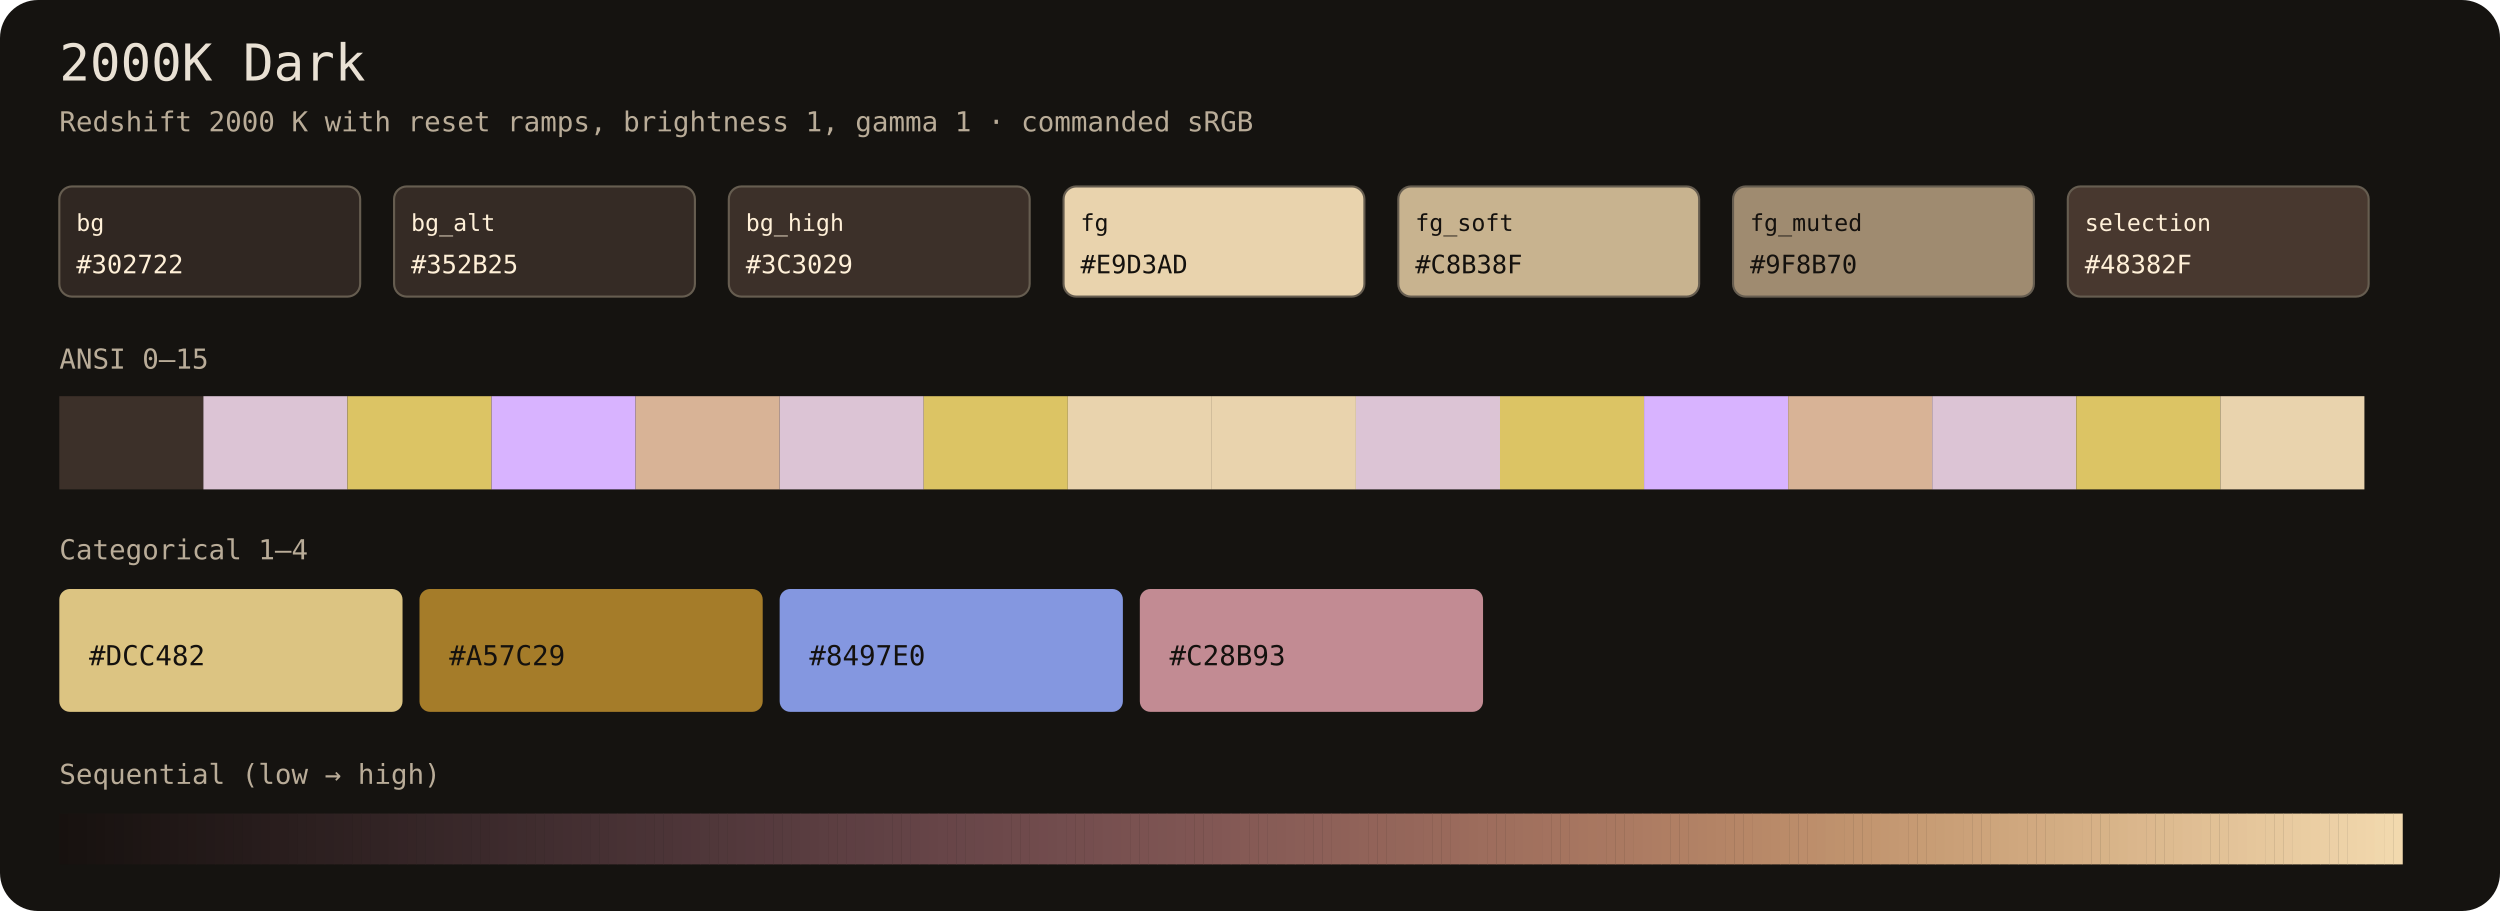
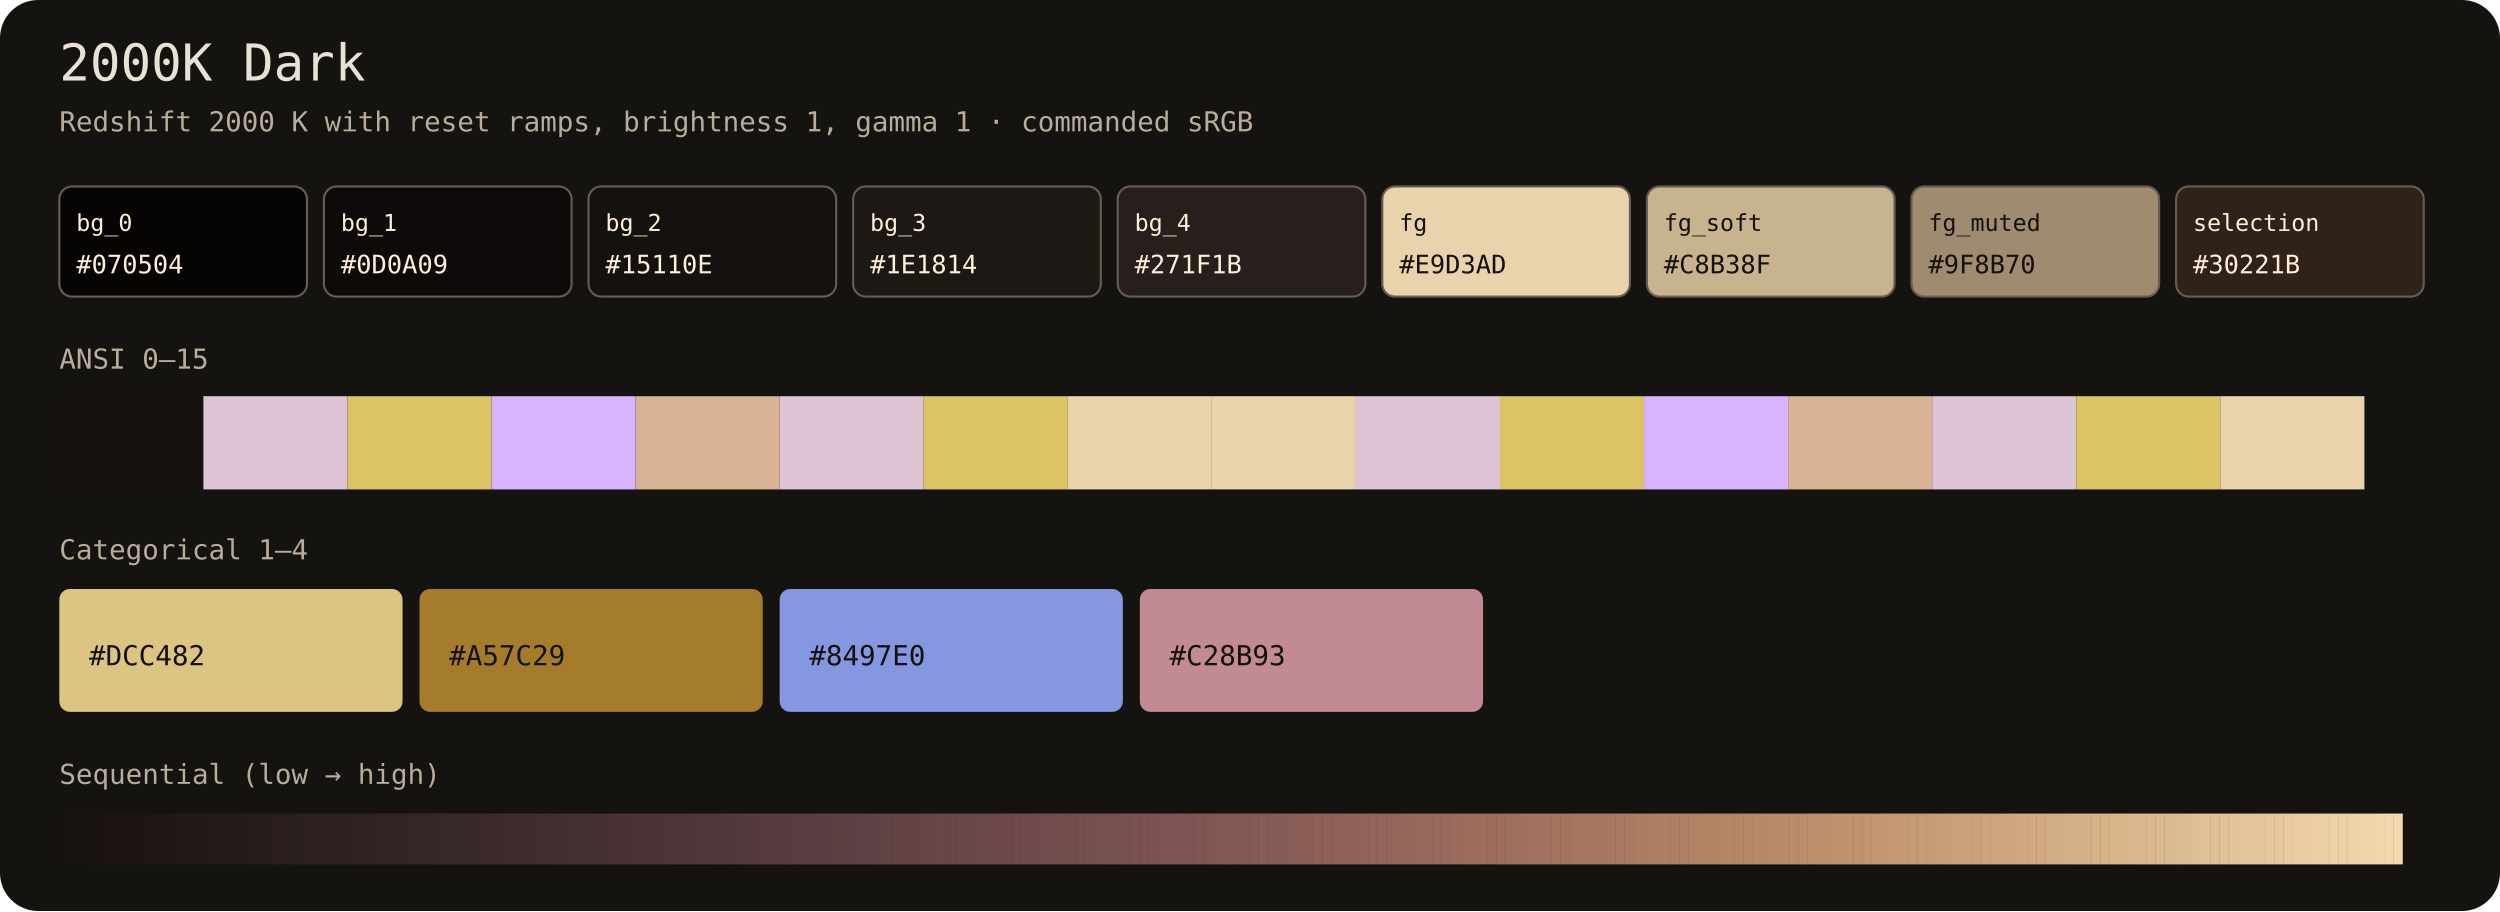
<svg xmlns="http://www.w3.org/2000/svg" width="1180" height="430" viewBox="0 0 1180 430">
  <rect width="100%" height="100%" rx="18" fill="#151310" />
  <text x="28" y="38" fill="#E9E1D4" font-size="24" font-family="ui-monospace, SFMono-Regular, Menlo, monospace">2000K Dark</text>
  <text x="28" y="62" fill="#B9AC98" font-size="13" font-family="ui-monospace, SFMono-Regular, Menlo, monospace">Redshift 2000 K with reset ramps, brightness 1, gamma 1 · commanded sRGB</text>
-   <rect x="28" y="88" width="142" height="52" rx="6" fill="#302722" stroke="#665D50" />
-   <text x="36" y="109" fill="#FFF0D8" font-size="11" font-family="ui-monospace, SFMono-Regular, Menlo, monospace">bg</text>
-   <text x="36" y="129" fill="#FFF0D8" font-size="12" font-family="ui-monospace, SFMono-Regular, Menlo, monospace">#302722</text>
-   <rect x="186" y="88" width="142" height="52" rx="6" fill="#352B25" stroke="#665D50" />
-   <text x="194" y="109" fill="#FFF0D8" font-size="11" font-family="ui-monospace, SFMono-Regular, Menlo, monospace">bg_alt</text>
-   <text x="194" y="129" fill="#FFF0D8" font-size="12" font-family="ui-monospace, SFMono-Regular, Menlo, monospace">#352B25</text>
-   <rect x="344" y="88" width="142" height="52" rx="6" fill="#3C3029" stroke="#665D50" />
-   <text x="352" y="109" fill="#FFF0D8" font-size="11" font-family="ui-monospace, SFMono-Regular, Menlo, monospace">bg_high</text>
-   <text x="352" y="129" fill="#FFF0D8" font-size="12" font-family="ui-monospace, SFMono-Regular, Menlo, monospace">#3C3029</text>
-   <rect x="502" y="88" width="142" height="52" rx="6" fill="#E9D3AD" stroke="#665D50" />
-   <text x="510" y="109" fill="#14110E" font-size="11" font-family="ui-monospace, SFMono-Regular, Menlo, monospace">fg</text>
-   <text x="510" y="129" fill="#14110E" font-size="12" font-family="ui-monospace, SFMono-Regular, Menlo, monospace">#E9D3AD</text>
-   <rect x="660" y="88" width="142" height="52" rx="6" fill="#C8B38F" stroke="#665D50" />
-   <text x="668" y="109" fill="#14110E" font-size="11" font-family="ui-monospace, SFMono-Regular, Menlo, monospace">fg_soft</text>
-   <text x="668" y="129" fill="#14110E" font-size="12" font-family="ui-monospace, SFMono-Regular, Menlo, monospace">#C8B38F</text>
-   <rect x="818" y="88" width="142" height="52" rx="6" fill="#9F8B70" stroke="#665D50" />
-   <text x="826" y="109" fill="#14110E" font-size="11" font-family="ui-monospace, SFMono-Regular, Menlo, monospace">fg_muted</text>
-   <text x="826" y="129" fill="#14110E" font-size="12" font-family="ui-monospace, SFMono-Regular, Menlo, monospace">#9F8B70</text>
-   <rect x="976" y="88" width="142" height="52" rx="6" fill="#48382F" stroke="#665D50" />
-   <text x="984" y="109" fill="#FFF0D8" font-size="11" font-family="ui-monospace, SFMono-Regular, Menlo, monospace">selection</text>
-   <text x="984" y="129" fill="#FFF0D8" font-size="12" font-family="ui-monospace, SFMono-Regular, Menlo, monospace">#48382F</text>
+   <rect x="28.00" y="88" width="116.89" height="52" rx="6" fill="#070504" stroke="#665D50" />
+   <text x="36" y="109" fill="#FFF0D8" font-size="11" font-family="ui-monospace, SFMono-Regular, Menlo, monospace">bg_0</text>
+   <text x="36" y="129" fill="#FFF0D8" font-size="12" font-family="ui-monospace, SFMono-Regular, Menlo, monospace">#070504</text>
+   <rect x="152.89" y="88" width="116.89" height="52" rx="6" fill="#0D0A09" stroke="#665D50" />
+   <text x="160.889" y="109" fill="#FFF0D8" font-size="11" font-family="ui-monospace, SFMono-Regular, Menlo, monospace">bg_1</text>
+   <text x="160.889" y="129" fill="#FFF0D8" font-size="12" font-family="ui-monospace, SFMono-Regular, Menlo, monospace">#0D0A09</text>
+   <rect x="277.78" y="88" width="116.89" height="52" rx="6" fill="#15110E" stroke="#665D50" />
+   <text x="285.778" y="109" fill="#FFF0D8" font-size="11" font-family="ui-monospace, SFMono-Regular, Menlo, monospace">bg_2</text>
+   <text x="285.778" y="129" fill="#FFF0D8" font-size="12" font-family="ui-monospace, SFMono-Regular, Menlo, monospace">#15110E</text>
+   <rect x="402.67" y="88" width="116.89" height="52" rx="6" fill="#1E1814" stroke="#665D50" />
+   <text x="410.667" y="109" fill="#FFF0D8" font-size="11" font-family="ui-monospace, SFMono-Regular, Menlo, monospace">bg_3</text>
+   <text x="410.667" y="129" fill="#FFF0D8" font-size="12" font-family="ui-monospace, SFMono-Regular, Menlo, monospace">#1E1814</text>
+   <rect x="527.56" y="88" width="116.89" height="52" rx="6" fill="#271F1B" stroke="#665D50" />
+   <text x="535.556" y="109" fill="#FFF0D8" font-size="11" font-family="ui-monospace, SFMono-Regular, Menlo, monospace">bg_4</text>
+   <text x="535.556" y="129" fill="#FFF0D8" font-size="12" font-family="ui-monospace, SFMono-Regular, Menlo, monospace">#271F1B</text>
+   <rect x="652.44" y="88" width="116.89" height="52" rx="6" fill="#E9D3AD" stroke="#665D50" />
+   <text x="660.444" y="109" fill="#14110E" font-size="11" font-family="ui-monospace, SFMono-Regular, Menlo, monospace">fg</text>
+   <text x="660.444" y="129" fill="#14110E" font-size="12" font-family="ui-monospace, SFMono-Regular, Menlo, monospace">#E9D3AD</text>
+   <rect x="777.33" y="88" width="116.89" height="52" rx="6" fill="#C8B38F" stroke="#665D50" />
+   <text x="785.333" y="109" fill="#14110E" font-size="11" font-family="ui-monospace, SFMono-Regular, Menlo, monospace">fg_soft</text>
+   <text x="785.333" y="129" fill="#14110E" font-size="12" font-family="ui-monospace, SFMono-Regular, Menlo, monospace">#C8B38F</text>
+   <rect x="902.22" y="88" width="116.89" height="52" rx="6" fill="#9F8B70" stroke="#665D50" />
+   <text x="910.222" y="109" fill="#14110E" font-size="11" font-family="ui-monospace, SFMono-Regular, Menlo, monospace">fg_muted</text>
+   <text x="910.222" y="129" fill="#14110E" font-size="12" font-family="ui-monospace, SFMono-Regular, Menlo, monospace">#9F8B70</text>
+   <rect x="1027.11" y="88" width="116.89" height="52" rx="6" fill="#30221B" stroke="#665D50" />
+   <text x="1035.111" y="109" fill="#FFF0D8" font-size="11" font-family="ui-monospace, SFMono-Regular, Menlo, monospace">selection</text>
+   <text x="1035.111" y="129" fill="#FFF0D8" font-size="12" font-family="ui-monospace, SFMono-Regular, Menlo, monospace">#30221B</text>
  <text x="28" y="174" fill="#B9AC98" font-size="13" font-family="ui-monospace, SFMono-Regular, Menlo, monospace">ANSI 0–15</text>
-   <rect x="28" y="187" width="68" height="44" fill="#3C3029" />
+   <rect x="28" y="187" width="68" height="44" fill="#15110E" />
  <rect x="96" y="187" width="68" height="44" fill="#DCC4D5" />
  <rect x="164" y="187" width="68" height="44" fill="#DCC464" />
  <rect x="232" y="187" width="68" height="44" fill="#D8B3FF" />
  <rect x="300" y="187" width="68" height="44" fill="#D8B396" />
  <rect x="368" y="187" width="68" height="44" fill="#DCC4D5" />
  <rect x="436" y="187" width="68" height="44" fill="#DCC464" />
  <rect x="504" y="187" width="68" height="44" fill="#E9D3AD" />
  <rect x="572" y="187" width="68" height="44" fill="#E9D3AD" />
  <rect x="640" y="187" width="68" height="44" fill="#DCC4D5" />
  <rect x="708" y="187" width="68" height="44" fill="#DCC464" />
  <rect x="776" y="187" width="68" height="44" fill="#D8B3FF" />
  <rect x="844" y="187" width="68" height="44" fill="#D8B396" />
  <rect x="912" y="187" width="68" height="44" fill="#DCC4D5" />
  <rect x="980" y="187" width="68" height="44" fill="#DCC464" />
  <rect x="1048" y="187" width="68" height="44" fill="#E9D3AD" />
  <text x="28" y="264" fill="#B9AC98" font-size="13" font-family="ui-monospace, SFMono-Regular, Menlo, monospace">Categorical 1–4</text>
  <rect x="28" y="278" width="162" height="58" rx="5" fill="#DCC482" />
  <text x="42" y="314" fill="#14110E" font-size="13" font-family="ui-monospace, SFMono-Regular, Menlo, monospace">#DCC482</text>
  <rect x="198" y="278" width="162" height="58" rx="5" fill="#A57C29" />
  <text x="212" y="314" fill="#14110E" font-size="13" font-family="ui-monospace, SFMono-Regular, Menlo, monospace">#A57C29</text>
  <rect x="368" y="278" width="162" height="58" rx="5" fill="#8497E0" />
  <text x="382" y="314" fill="#14110E" font-size="13" font-family="ui-monospace, SFMono-Regular, Menlo, monospace">#8497E0</text>
  <rect x="538" y="278" width="162" height="58" rx="5" fill="#C28B93" />
  <text x="552" y="314" fill="#14110E" font-size="13" font-family="ui-monospace, SFMono-Regular, Menlo, monospace">#C28B93</text>
  <text x="28" y="370" fill="#B9AC98" font-size="13" font-family="ui-monospace, SFMono-Regular, Menlo, monospace">Sequential (low → high)</text>
  <rect x="28.00" y="384" width="4.5" height="24" fill="#17110F" />
  <rect x="32.32" y="384" width="4.5" height="24" fill="#181210" />
  <rect x="36.64" y="384" width="4.5" height="24" fill="#181210" />
  <rect x="40.96" y="384" width="4.5" height="24" fill="#191311" />
  <rect x="45.28" y="384" width="4.5" height="24" fill="#1A1311" />
  <rect x="49.60" y="384" width="4.5" height="24" fill="#1B1412" />
  <rect x="53.92" y="384" width="4.5" height="24" fill="#1B1413" />
  <rect x="58.24" y="384" width="4.5" height="24" fill="#1C1513" />
  <rect x="62.56" y="384" width="4.5" height="24" fill="#1D1514" />
  <rect x="66.88" y="384" width="4.5" height="24" fill="#1E1614" />
  <rect x="71.20" y="384" width="4.5" height="24" fill="#1F1615" />
  <rect x="75.52" y="384" width="4.5" height="24" fill="#1F1716" />
  <rect x="79.84" y="384" width="4.5" height="24" fill="#201716" />
  <rect x="84.16" y="384" width="4.5" height="24" fill="#211817" />
  <rect x="88.48" y="384" width="4.5" height="24" fill="#221817" />
  <rect x="92.80" y="384" width="4.5" height="24" fill="#221918" />
  <rect x="97.12" y="384" width="4.5" height="24" fill="#231919" />
  <rect x="101.44" y="384" width="4.5" height="24" fill="#241A19" />
  <rect x="105.76" y="384" width="4.5" height="24" fill="#251A1A" />
  <rect x="110.08" y="384" width="4.5" height="24" fill="#251B1A" />
  <rect x="114.40" y="384" width="4.5" height="24" fill="#261B1B" />
  <rect x="118.72" y="384" width="4.5" height="24" fill="#271C1C" />
  <rect x="123.04" y="384" width="4.5" height="24" fill="#281C1C" />
  <rect x="127.36" y="384" width="4.5" height="24" fill="#291D1D" />
  <rect x="131.68" y="384" width="4.5" height="24" fill="#291D1D" />
  <rect x="136.00" y="384" width="4.5" height="24" fill="#2A1E1E" />
  <rect x="140.32" y="384" width="4.5" height="24" fill="#2B1F1F" />
  <rect x="144.64" y="384" width="4.5" height="24" fill="#2C1F1F" />
  <rect x="148.96" y="384" width="4.5" height="24" fill="#2D2020" />
  <rect x="153.28" y="384" width="4.5" height="24" fill="#2D2021" />
  <rect x="157.60" y="384" width="4.5" height="24" fill="#2E2121" />
  <rect x="161.92" y="384" width="4.5" height="24" fill="#2F2122" />
  <rect x="166.24" y="384" width="4.5" height="24" fill="#302222" />
  <rect x="170.56" y="384" width="4.5" height="24" fill="#312223" />
  <rect x="174.88" y="384" width="4.5" height="24" fill="#312324" />
  <rect x="179.20" y="384" width="4.5" height="24" fill="#322324" />
  <rect x="183.52" y="384" width="4.5" height="24" fill="#332425" />
  <rect x="187.84" y="384" width="4.5" height="24" fill="#342426" />
  <rect x="192.16" y="384" width="4.5" height="24" fill="#352526" />
  <rect x="196.48" y="384" width="4.5" height="24" fill="#352627" />
  <rect x="200.80" y="384" width="4.5" height="24" fill="#362628" />
  <rect x="205.12" y="384" width="4.5" height="24" fill="#372728" />
  <rect x="209.44" y="384" width="4.5" height="24" fill="#382729" />
  <rect x="213.76" y="384" width="4.5" height="24" fill="#392829" />
  <rect x="218.08" y="384" width="4.5" height="24" fill="#39282A" />
  <rect x="222.40" y="384" width="4.5" height="24" fill="#3A292B" />
  <rect x="226.72" y="384" width="4.5" height="24" fill="#3B292B" />
  <rect x="231.04" y="384" width="4.5" height="24" fill="#3C2A2C" />
  <rect x="235.36" y="384" width="4.5" height="24" fill="#3D2A2D" />
  <rect x="239.68" y="384" width="4.5" height="24" fill="#3E2B2D" />
  <rect x="244.00" y="384" width="4.5" height="24" fill="#3E2C2E" />
  <rect x="248.32" y="384" width="4.5" height="24" fill="#3F2C2E" />
  <rect x="252.64" y="384" width="4.5" height="24" fill="#402D2F" />
  <rect x="256.96" y="384" width="4.5" height="24" fill="#412D30" />
  <rect x="261.28" y="384" width="4.5" height="24" fill="#422E30" />
  <rect x="265.60" y="384" width="4.5" height="24" fill="#432E31" />
  <rect x="269.92" y="384" width="4.5" height="24" fill="#442F31" />
  <rect x="274.24" y="384" width="4.5" height="24" fill="#442F32" />
  <rect x="278.56" y="384" width="4.5" height="24" fill="#453033" />
  <rect x="282.88" y="384" width="4.5" height="24" fill="#463033" />
  <rect x="287.20" y="384" width="4.5" height="24" fill="#473134" />
  <rect x="291.52" y="384" width="4.5" height="24" fill="#483234" />
  <rect x="295.84" y="384" width="4.5" height="24" fill="#493235" />
  <rect x="300.16" y="384" width="4.5" height="24" fill="#493336" />
  <rect x="304.48" y="384" width="4.5" height="24" fill="#4A3336" />
  <rect x="308.80" y="384" width="4.5" height="24" fill="#4B3437" />
  <rect x="313.12" y="384" width="4.5" height="24" fill="#4C3437" />
  <rect x="317.44" y="384" width="4.5" height="24" fill="#4D3538" />
  <rect x="321.76" y="384" width="4.5" height="24" fill="#4E3539" />
  <rect x="326.08" y="384" width="4.5" height="24" fill="#4F3639" />
  <rect x="330.40" y="384" width="4.5" height="24" fill="#4F373A" />
  <rect x="334.72" y="384" width="4.5" height="24" fill="#50373A" />
  <rect x="339.04" y="384" width="4.5" height="24" fill="#51383B" />
  <rect x="343.36" y="384" width="4.5" height="24" fill="#52383B" />
  <rect x="347.68" y="384" width="4.5" height="24" fill="#53393C" />
  <rect x="352.00" y="384" width="4.5" height="24" fill="#54393D" />
  <rect x="356.32" y="384" width="4.5" height="24" fill="#553A3D" />
  <rect x="360.64" y="384" width="4.5" height="24" fill="#563A3E" />
  <rect x="364.96" y="384" width="4.5" height="24" fill="#563B3E" />
  <rect x="369.28" y="384" width="4.5" height="24" fill="#573C3F" />
  <rect x="373.60" y="384" width="4.5" height="24" fill="#583C3F" />
  <rect x="377.92" y="384" width="4.5" height="24" fill="#593D40" />
  <rect x="382.24" y="384" width="4.5" height="24" fill="#5A3D40" />
  <rect x="386.56" y="384" width="4.5" height="24" fill="#5B3E41" />
  <rect x="390.88" y="384" width="4.5" height="24" fill="#5C3E41" />
  <rect x="395.20" y="384" width="4.5" height="24" fill="#5D3F42" />
  <rect x="399.52" y="384" width="4.5" height="24" fill="#5E3F43" />
  <rect x="403.84" y="384" width="4.5" height="24" fill="#5E4043" />
  <rect x="408.16" y="384" width="4.5" height="24" fill="#5F4044" />
  <rect x="412.48" y="384" width="4.5" height="24" fill="#604144" />
  <rect x="416.80" y="384" width="4.5" height="24" fill="#614245" />
  <rect x="421.12" y="384" width="4.5" height="24" fill="#624245" />
  <rect x="425.44" y="384" width="4.5" height="24" fill="#634346" />
  <rect x="429.76" y="384" width="4.5" height="24" fill="#644346" />
  <rect x="434.08" y="384" width="4.5" height="24" fill="#654447" />
  <rect x="438.40" y="384" width="4.5" height="24" fill="#664447" />
  <rect x="442.72" y="384" width="4.5" height="24" fill="#674548" />
  <rect x="447.04" y="384" width="4.5" height="24" fill="#684548" />
  <rect x="451.36" y="384" width="4.5" height="24" fill="#684649" />
  <rect x="455.68" y="384" width="4.5" height="24" fill="#694749" />
  <rect x="460.00" y="384" width="4.5" height="24" fill="#6A474A" />
  <rect x="464.32" y="384" width="4.5" height="24" fill="#6B484A" />
  <rect x="468.64" y="384" width="4.5" height="24" fill="#6C484A" />
  <rect x="472.96" y="384" width="4.5" height="24" fill="#6D494B" />
  <rect x="477.28" y="384" width="4.5" height="24" fill="#6E4A4B" />
  <rect x="481.60" y="384" width="4.5" height="24" fill="#6F4A4C" />
  <rect x="485.92" y="384" width="4.5" height="24" fill="#704B4C" />
  <rect x="490.24" y="384" width="4.5" height="24" fill="#714B4D" />
  <rect x="494.56" y="384" width="4.5" height="24" fill="#714C4D" />
  <rect x="498.88" y="384" width="4.5" height="24" fill="#724D4E" />
  <rect x="503.20" y="384" width="4.5" height="24" fill="#734D4E" />
  <rect x="507.52" y="384" width="4.5" height="24" fill="#744E4E" />
  <rect x="511.84" y="384" width="4.5" height="24" fill="#754E4F" />
  <rect x="516.16" y="384" width="4.5" height="24" fill="#764F4F" />
  <rect x="520.48" y="384" width="4.5" height="24" fill="#775050" />
  <rect x="524.80" y="384" width="4.5" height="24" fill="#785050" />
  <rect x="529.12" y="384" width="4.5" height="24" fill="#795150" />
  <rect x="533.44" y="384" width="4.5" height="24" fill="#7A5251" />
  <rect x="537.76" y="384" width="4.5" height="24" fill="#7B5251" />
  <rect x="542.08" y="384" width="4.5" height="24" fill="#7C5352" />
  <rect x="546.40" y="384" width="4.5" height="24" fill="#7C5452" />
  <rect x="550.72" y="384" width="4.5" height="24" fill="#7D5452" />
  <rect x="555.04" y="384" width="4.5" height="24" fill="#7E5553" />
  <rect x="559.36" y="384" width="4.5" height="24" fill="#7F5553" />
  <rect x="563.68" y="384" width="4.5" height="24" fill="#805653" />
  <rect x="568.00" y="384" width="4.5" height="24" fill="#815754" />
  <rect x="572.32" y="384" width="4.5" height="24" fill="#825754" />
  <rect x="576.64" y="384" width="4.5" height="24" fill="#835855" />
  <rect x="580.96" y="384" width="4.5" height="24" fill="#845955" />
  <rect x="585.28" y="384" width="4.5" height="24" fill="#855A55" />
  <rect x="589.60" y="384" width="4.5" height="24" fill="#865A55" />
  <rect x="593.92" y="384" width="4.5" height="24" fill="#875B56" />
  <rect x="598.24" y="384" width="4.5" height="24" fill="#875C56" />
  <rect x="602.56" y="384" width="4.5" height="24" fill="#885C56" />
  <rect x="606.88" y="384" width="4.5" height="24" fill="#895D57" />
  <rect x="611.20" y="384" width="4.5" height="24" fill="#8A5E57" />
  <rect x="615.52" y="384" width="4.5" height="24" fill="#8B5E57" />
  <rect x="619.84" y="384" width="4.5" height="24" fill="#8C5F58" />
  <rect x="624.16" y="384" width="4.5" height="24" fill="#8D6058" />
  <rect x="628.48" y="384" width="4.5" height="24" fill="#8E6158" />
  <rect x="632.80" y="384" width="4.5" height="24" fill="#8F6158" />
  <rect x="637.12" y="384" width="4.5" height="24" fill="#906259" />
  <rect x="641.44" y="384" width="4.5" height="24" fill="#916359" />
  <rect x="645.76" y="384" width="4.5" height="24" fill="#926359" />
  <rect x="650.08" y="384" width="4.5" height="24" fill="#936459" />
  <rect x="654.40" y="384" width="4.5" height="24" fill="#93655A" />
  <rect x="658.72" y="384" width="4.5" height="24" fill="#94665A" />
  <rect x="663.04" y="384" width="4.5" height="24" fill="#95665A" />
  <rect x="667.36" y="384" width="4.5" height="24" fill="#96675B" />
  <rect x="671.68" y="384" width="4.5" height="24" fill="#97685B" />
  <rect x="676.00" y="384" width="4.5" height="24" fill="#98695B" />
  <rect x="680.32" y="384" width="4.5" height="24" fill="#99695B" />
  <rect x="684.64" y="384" width="4.5" height="24" fill="#9A6A5C" />
  <rect x="688.96" y="384" width="4.5" height="24" fill="#9B6B5C" />
  <rect x="693.28" y="384" width="4.5" height="24" fill="#9C6C5C" />
  <rect x="697.60" y="384" width="4.5" height="24" fill="#9D6D5D" />
  <rect x="701.92" y="384" width="4.5" height="24" fill="#9E6D5D" />
  <rect x="706.24" y="384" width="4.5" height="24" fill="#9E6E5D" />
  <rect x="710.56" y="384" width="4.5" height="24" fill="#9F6F5D" />
  <rect x="714.88" y="384" width="4.5" height="24" fill="#A0705E" />
  <rect x="719.20" y="384" width="4.5" height="24" fill="#A1715E" />
  <rect x="723.52" y="384" width="4.5" height="24" fill="#A2715E" />
  <rect x="727.84" y="384" width="4.5" height="24" fill="#A3725F" />
  <rect x="732.16" y="384" width="4.5" height="24" fill="#A4735F" />
  <rect x="736.48" y="384" width="4.5" height="24" fill="#A5745F" />
  <rect x="740.80" y="384" width="4.5" height="24" fill="#A67560" />
  <rect x="745.12" y="384" width="4.5" height="24" fill="#A77660" />
  <rect x="749.44" y="384" width="4.5" height="24" fill="#A87760" />
  <rect x="753.76" y="384" width="4.5" height="24" fill="#A87761" />
  <rect x="758.08" y="384" width="4.5" height="24" fill="#A97861" />
  <rect x="762.40" y="384" width="4.5" height="24" fill="#AA7961" />
  <rect x="766.72" y="384" width="4.5" height="24" fill="#AB7A62" />
  <rect x="771.04" y="384" width="4.5" height="24" fill="#AC7B62" />
  <rect x="775.36" y="384" width="4.5" height="24" fill="#AD7C63" />
  <rect x="779.68" y="384" width="4.5" height="24" fill="#AE7D63" />
  <rect x="784.00" y="384" width="4.5" height="24" fill="#AF7E63" />
  <rect x="788.32" y="384" width="4.5" height="24" fill="#B07F64" />
  <rect x="792.64" y="384" width="4.5" height="24" fill="#B18064" />
  <rect x="796.96" y="384" width="4.5" height="24" fill="#B18165" />
  <rect x="801.28" y="384" width="4.5" height="24" fill="#B28265" />
  <rect x="805.60" y="384" width="4.5" height="24" fill="#B38365" />
  <rect x="809.92" y="384" width="4.5" height="24" fill="#B48466" />
  <rect x="814.24" y="384" width="4.5" height="24" fill="#B58566" />
  <rect x="818.56" y="384" width="4.5" height="24" fill="#B68667" />
  <rect x="822.88" y="384" width="4.5" height="24" fill="#B78767" />
  <rect x="827.20" y="384" width="4.5" height="24" fill="#B78868" />
  <rect x="831.52" y="384" width="4.5" height="24" fill="#B88968" />
  <rect x="835.84" y="384" width="4.5" height="24" fill="#B98A69" />
  <rect x="840.16" y="384" width="4.5" height="24" fill="#BA8B69" />
  <rect x="844.48" y="384" width="4.5" height="24" fill="#BB8C6A" />
  <rect x="848.80" y="384" width="4.5" height="24" fill="#BC8D6B" />
  <rect x="853.12" y="384" width="4.5" height="24" fill="#BD8E6B" />
  <rect x="857.44" y="384" width="4.5" height="24" fill="#BD8F6C" />
  <rect x="861.76" y="384" width="4.5" height="24" fill="#BE916D" />
  <rect x="866.08" y="384" width="4.5" height="24" fill="#BF926D" />
  <rect x="870.40" y="384" width="4.5" height="24" fill="#C0936E" />
  <rect x="874.72" y="384" width="4.5" height="24" fill="#C1946F" />
  <rect x="879.04" y="384" width="4.5" height="24" fill="#C2956F" />
  <rect x="883.36" y="384" width="4.5" height="24" fill="#C39670" />
  <rect x="887.68" y="384" width="4.5" height="24" fill="#C39771" />
  <rect x="892.00" y="384" width="4.5" height="24" fill="#C49872" />
  <rect x="896.32" y="384" width="4.5" height="24" fill="#C59973" />
  <rect x="900.64" y="384" width="4.5" height="24" fill="#C69A73" />
  <rect x="904.96" y="384" width="4.5" height="24" fill="#C79C74" />
  <rect x="909.28" y="384" width="4.5" height="24" fill="#C89D75" />
  <rect x="913.60" y="384" width="4.5" height="24" fill="#C89E76" />
  <rect x="917.92" y="384" width="4.5" height="24" fill="#C99F77" />
  <rect x="922.24" y="384" width="4.5" height="24" fill="#CAA078" />
  <rect x="926.56" y="384" width="4.5" height="24" fill="#CBA179" />
  <rect x="930.88" y="384" width="4.5" height="24" fill="#CCA27A" />
  <rect x="935.20" y="384" width="4.5" height="24" fill="#CDA47B" />
  <rect x="939.52" y="384" width="4.5" height="24" fill="#CDA57C" />
  <rect x="943.84" y="384" width="4.5" height="24" fill="#CEA67D" />
  <rect x="948.16" y="384" width="4.5" height="24" fill="#CFA77E" />
  <rect x="952.48" y="384" width="4.5" height="24" fill="#D0A87F" />
  <rect x="956.80" y="384" width="4.5" height="24" fill="#D1A980" />
  <rect x="961.12" y="384" width="4.5" height="24" fill="#D2AA81" />
  <rect x="965.44" y="384" width="4.5" height="24" fill="#D2AC82" />
  <rect x="969.76" y="384" width="4.5" height="24" fill="#D3AD83" />
  <rect x="974.08" y="384" width="4.5" height="24" fill="#D4AE84" />
  <rect x="978.40" y="384" width="4.5" height="24" fill="#D5AF85" />
  <rect x="982.72" y="384" width="4.5" height="24" fill="#D6B086" />
  <rect x="987.04" y="384" width="4.5" height="24" fill="#D7B187" />
  <rect x="991.36" y="384" width="4.5" height="24" fill="#D7B388" />
  <rect x="995.68" y="384" width="4.5" height="24" fill="#D8B489" />
  <rect x="1000.00" y="384" width="4.5" height="24" fill="#D9B58A" />
  <rect x="1004.32" y="384" width="4.5" height="24" fill="#DAB68C" />
  <rect x="1008.64" y="384" width="4.5" height="24" fill="#DBB78D" />
  <rect x="1012.96" y="384" width="4.5" height="24" fill="#DCB88E" />
  <rect x="1017.28" y="384" width="4.5" height="24" fill="#DCBA8F" />
  <rect x="1021.60" y="384" width="4.5" height="24" fill="#DDBB90" />
  <rect x="1025.92" y="384" width="4.5" height="24" fill="#DEBC91" />
  <rect x="1030.24" y="384" width="4.5" height="24" fill="#DFBD93" />
  <rect x="1034.56" y="384" width="4.5" height="24" fill="#E0BE94" />
  <rect x="1038.88" y="384" width="4.5" height="24" fill="#E1C095" />
  <rect x="1043.20" y="384" width="4.5" height="24" fill="#E1C196" />
  <rect x="1047.52" y="384" width="4.5" height="24" fill="#E2C297" />
  <rect x="1051.84" y="384" width="4.5" height="24" fill="#E3C399" />
  <rect x="1056.16" y="384" width="4.5" height="24" fill="#E4C49A" />
  <rect x="1060.48" y="384" width="4.5" height="24" fill="#E5C69B" />
  <rect x="1064.80" y="384" width="4.5" height="24" fill="#E6C79C" />
  <rect x="1069.12" y="384" width="4.5" height="24" fill="#E6C89D" />
  <rect x="1073.44" y="384" width="4.5" height="24" fill="#E7C99E" />
  <rect x="1077.76" y="384" width="4.5" height="24" fill="#E8CAA0" />
  <rect x="1082.08" y="384" width="4.5" height="24" fill="#E9CCA1" />
  <rect x="1086.40" y="384" width="4.5" height="24" fill="#EACDA2" />
  <rect x="1090.72" y="384" width="4.5" height="24" fill="#EBCEA3" />
  <rect x="1095.04" y="384" width="4.5" height="24" fill="#EBCFA4" />
  <rect x="1099.36" y="384" width="4.5" height="24" fill="#ECD0A6" />
  <rect x="1103.68" y="384" width="4.5" height="24" fill="#EDD2A7" />
  <rect x="1108.00" y="384" width="4.5" height="24" fill="#EED3A8" />
  <rect x="1112.32" y="384" width="4.5" height="24" fill="#EFD4A9" />
  <rect x="1116.64" y="384" width="4.5" height="24" fill="#F0D5AA" />
  <rect x="1120.96" y="384" width="4.5" height="24" fill="#F0D7AC" />
  <rect x="1125.28" y="384" width="4.5" height="24" fill="#F1D8AD" />
  <rect x="1129.60" y="384" width="4.5" height="24" fill="#F2D9AE" />
</svg>
